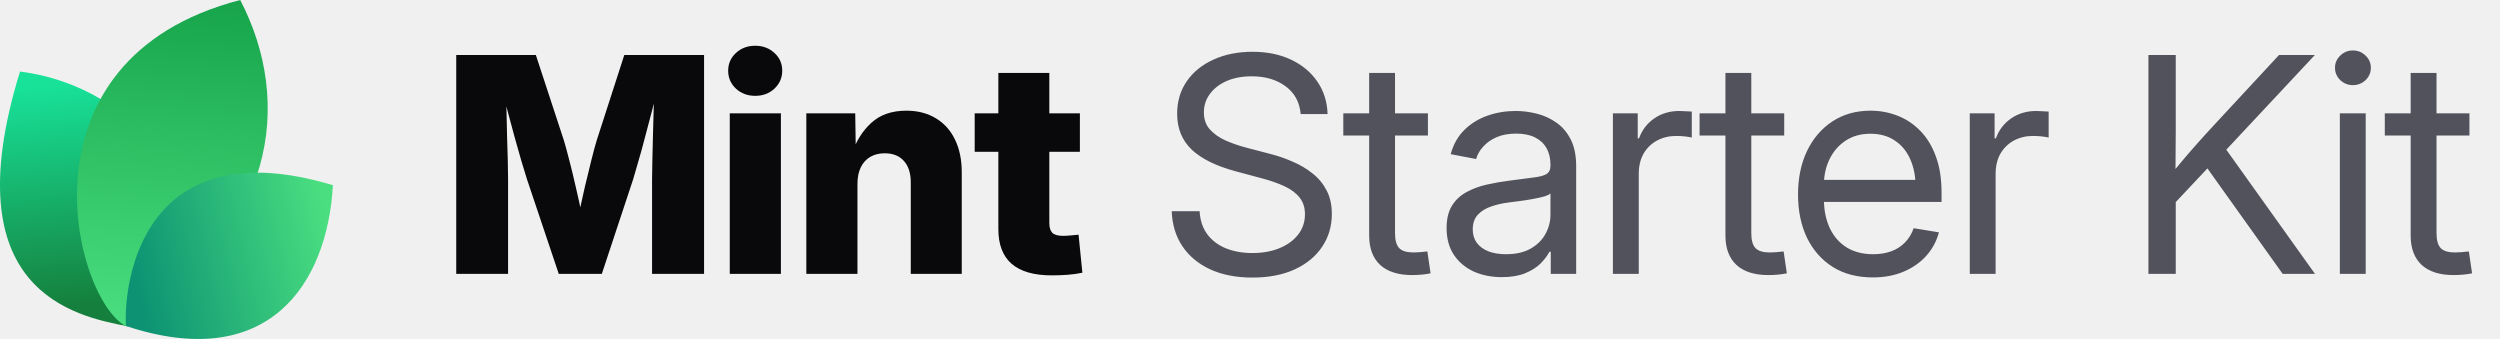
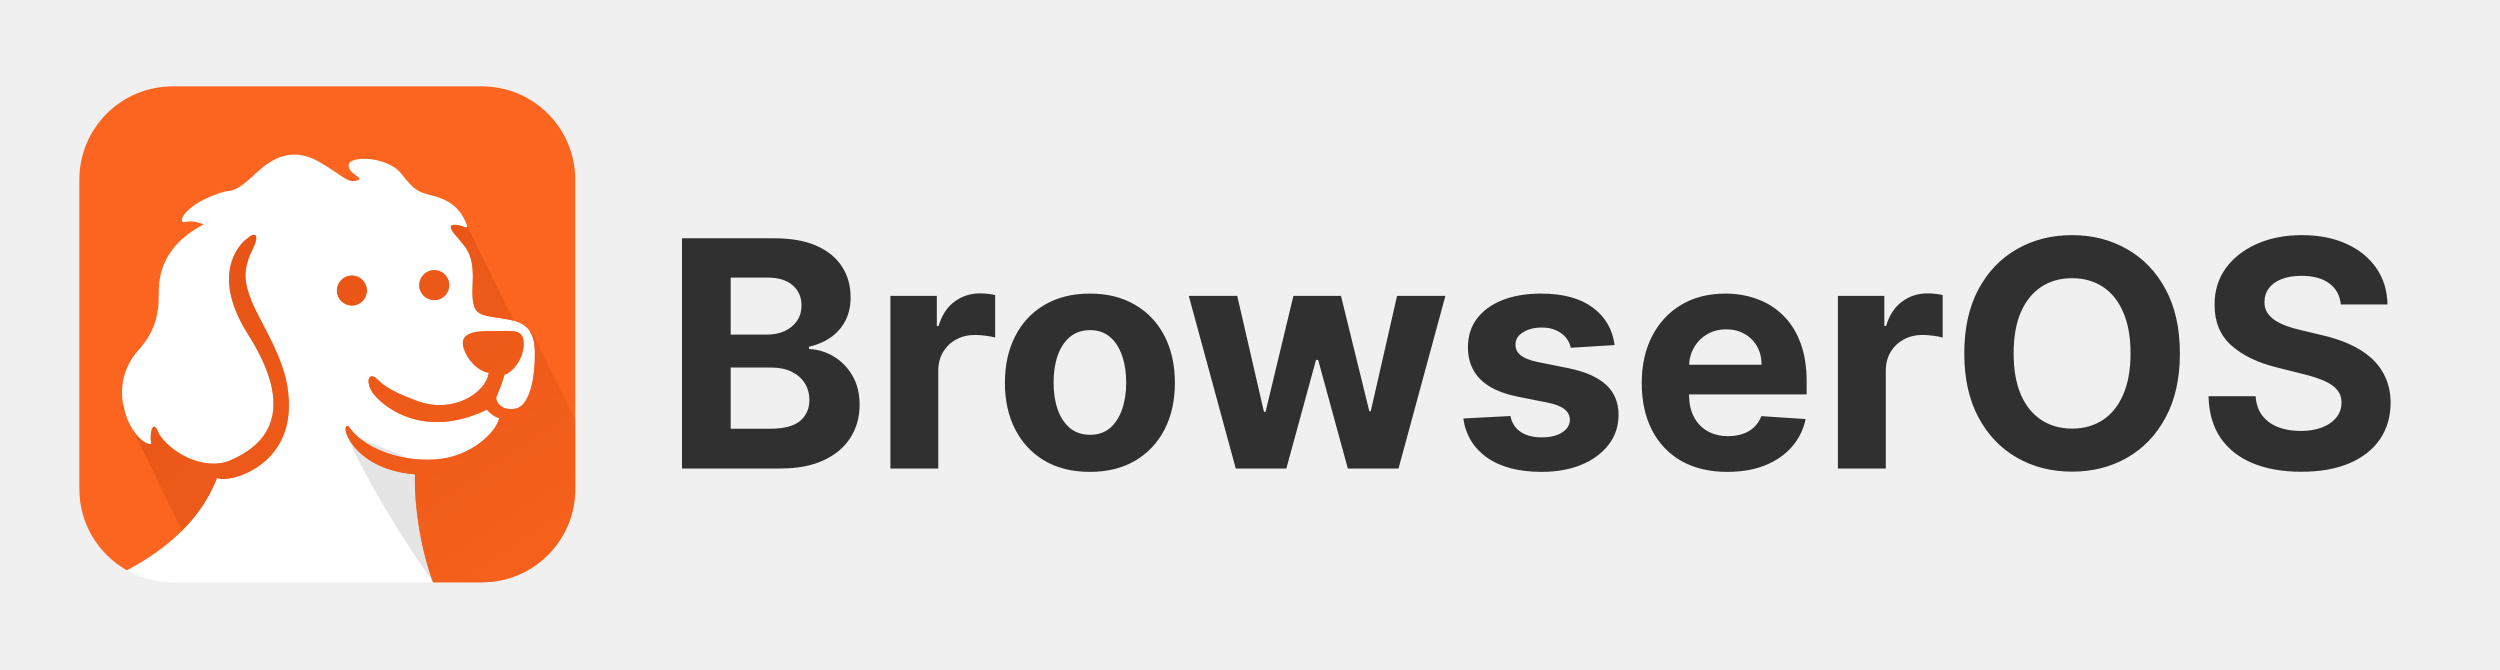
- <svg xmlns="http://www.w3.org/2000/svg" width="177" height="24" viewBox="0 0 177 24" fill="none">
-   <path d="M9.061 23.108C5.268 22.377 -3.391 20.627 1.417 5.064C9.634 6.099 16.973 14.064 9.061 23.108Z" fill="url(#paint0_linear_17557_2020)" />
-   <path d="M8.919 23.094C5.276 21.222 0.784 4.209 17.007 0C20.757 7.193 19.621 16.545 8.919 23.094Z" fill="url(#paint1_linear_17557_2020)" />
-   <path d="M8.914 23.079C8.735 19.882 10.159 9.085 23.57 13.111C23.181 20.123 18.984 26.418 8.914 23.079Z" fill="url(#paint2_linear_17557_2020)" />
-   <path d="M32.301 19.392V3.894H37.938L39.925 9.948C40.036 10.315 40.164 10.787 40.31 11.362C40.462 11.938 40.611 12.552 40.757 13.204C40.91 13.855 41.048 14.483 41.173 15.086C41.305 15.682 41.412 16.192 41.495 16.615H40.695C40.771 16.192 40.871 15.682 40.996 15.086C41.128 14.49 41.267 13.866 41.412 13.214C41.565 12.562 41.714 11.948 41.86 11.373C42.005 10.79 42.133 10.315 42.244 9.948L44.2 3.894H49.848V19.392H46.166V12.704C46.166 12.357 46.173 11.917 46.187 11.383C46.2 10.849 46.214 10.27 46.228 9.646C46.249 9.022 46.266 8.391 46.28 7.753C46.301 7.115 46.311 6.519 46.311 5.964H46.623C46.485 6.561 46.332 7.181 46.166 7.826C45.999 8.471 45.833 9.102 45.666 9.719C45.507 10.336 45.351 10.901 45.198 11.414C45.053 11.928 44.928 12.357 44.824 12.704L42.608 19.392H39.561L37.314 12.704C37.203 12.357 37.072 11.928 36.919 11.414C36.773 10.901 36.614 10.34 36.441 9.729C36.274 9.112 36.104 8.481 35.931 7.836C35.764 7.192 35.608 6.567 35.463 5.964H35.827C35.834 6.512 35.844 7.105 35.858 7.743C35.872 8.374 35.886 9.005 35.9 9.636C35.92 10.26 35.938 10.839 35.952 11.373C35.965 11.907 35.972 12.351 35.972 12.704V19.392H32.301ZM51.668 19.392V8.024H55.288V19.392H51.668ZM53.468 6.786C52.927 6.786 52.473 6.616 52.105 6.276C51.738 5.93 51.554 5.507 51.554 5.007C51.554 4.508 51.738 4.088 52.105 3.749C52.473 3.409 52.927 3.239 53.468 3.239C54.009 3.239 54.463 3.409 54.83 3.749C55.198 4.082 55.382 4.501 55.382 5.007C55.382 5.507 55.198 5.93 54.83 6.276C54.463 6.616 54.009 6.786 53.468 6.786ZM60.708 13.027V19.392H57.088V8.024H60.551L60.593 10.967H60.281C60.593 10.024 61.061 9.268 61.685 8.7C62.309 8.124 63.138 7.836 64.171 7.836C64.975 7.836 65.672 8.017 66.262 8.377C66.851 8.731 67.302 9.234 67.614 9.885C67.933 10.537 68.092 11.307 68.092 12.194V19.392H64.483V12.912C64.483 12.26 64.32 11.754 63.994 11.394C63.675 11.033 63.221 10.853 62.632 10.853C62.25 10.853 61.914 10.936 61.623 11.102C61.332 11.269 61.106 11.515 60.947 11.841C60.787 12.16 60.708 12.555 60.708 13.027ZM76.456 8.024V10.749H69.008V8.024H76.456ZM70.683 5.163H74.292V15.783C74.292 16.102 74.361 16.334 74.5 16.48C74.646 16.625 74.899 16.698 75.259 16.698C75.405 16.698 75.596 16.688 75.831 16.667C76.074 16.646 76.251 16.629 76.362 16.615L76.632 19.309C76.313 19.378 75.963 19.427 75.582 19.455C75.207 19.482 74.836 19.496 74.469 19.496C73.2 19.496 72.25 19.222 71.619 18.674C70.995 18.127 70.683 17.308 70.683 16.22V5.163Z" fill="#09090B" />
-   <path d="M88.667 19.652C87.523 19.652 86.528 19.458 85.682 19.07C84.843 18.681 84.188 18.137 83.716 17.437C83.245 16.736 82.992 15.908 82.957 14.951H84.933C84.968 15.596 85.148 16.14 85.474 16.584C85.8 17.021 86.24 17.354 86.795 17.582C87.35 17.804 87.974 17.915 88.667 17.915C89.388 17.915 90.026 17.801 90.581 17.572C91.143 17.343 91.583 17.024 91.902 16.615C92.228 16.199 92.391 15.717 92.391 15.169C92.391 14.698 92.266 14.306 92.017 13.994C91.767 13.675 91.413 13.408 90.956 13.193C90.498 12.978 89.954 12.787 89.323 12.621L87.502 12.132C86.123 11.765 85.082 11.255 84.382 10.603C83.689 9.944 83.342 9.095 83.342 8.055C83.342 7.174 83.571 6.404 84.028 5.746C84.486 5.087 85.117 4.577 85.921 4.217C86.726 3.849 87.645 3.666 88.678 3.666C89.718 3.666 90.63 3.853 91.413 4.227C92.204 4.602 92.824 5.122 93.275 5.787C93.726 6.446 93.965 7.209 93.993 8.076H92.089C92.013 7.23 91.656 6.574 91.018 6.11C90.387 5.638 89.586 5.403 88.615 5.403C87.95 5.403 87.36 5.513 86.847 5.735C86.341 5.957 85.946 6.262 85.661 6.651C85.377 7.032 85.235 7.469 85.235 7.961C85.235 8.447 85.377 8.849 85.661 9.168C85.946 9.48 86.317 9.74 86.774 9.948C87.232 10.149 87.724 10.319 88.251 10.457L89.884 10.884C90.439 11.023 90.977 11.206 91.496 11.435C92.023 11.657 92.495 11.934 92.911 12.267C93.334 12.593 93.67 12.995 93.92 13.474C94.17 13.945 94.294 14.504 94.294 15.149C94.294 16.015 94.066 16.788 93.608 17.468C93.157 18.148 92.512 18.681 91.673 19.07C90.834 19.458 89.832 19.652 88.667 19.652ZM101.097 8.024V9.594H95.106V8.024H101.097ZM96.937 5.163H98.767V16.521C98.767 17 98.865 17.347 99.059 17.562C99.26 17.77 99.6 17.874 100.078 17.874C100.21 17.874 100.366 17.867 100.546 17.853C100.733 17.832 100.903 17.815 101.056 17.801L101.285 19.351C101.097 19.392 100.886 19.423 100.65 19.444C100.414 19.465 100.189 19.475 99.974 19.475C98.996 19.475 98.244 19.236 97.717 18.758C97.197 18.272 96.937 17.579 96.937 16.677V5.163ZM106.33 19.621C105.595 19.621 104.932 19.489 104.343 19.226C103.754 18.955 103.285 18.564 102.939 18.05C102.592 17.53 102.419 16.896 102.419 16.147C102.419 15.495 102.547 14.965 102.804 14.556C103.06 14.146 103.403 13.828 103.833 13.599C104.263 13.363 104.742 13.186 105.269 13.068C105.796 12.95 106.333 12.857 106.881 12.787C107.574 12.69 108.132 12.617 108.555 12.569C108.978 12.52 109.287 12.441 109.481 12.33C109.675 12.212 109.772 12.014 109.772 11.737V11.654C109.772 11.203 109.679 10.815 109.492 10.489C109.311 10.163 109.041 9.91 108.68 9.729C108.32 9.549 107.872 9.459 107.338 9.459C106.805 9.459 106.34 9.546 105.945 9.719C105.556 9.892 105.241 10.118 104.998 10.395C104.755 10.665 104.593 10.953 104.509 11.258L102.71 10.915C102.897 10.222 103.22 9.65 103.677 9.199C104.135 8.748 104.679 8.412 105.31 8.19C105.941 7.968 106.607 7.857 107.307 7.857C107.8 7.857 108.295 7.92 108.795 8.044C109.301 8.169 109.765 8.381 110.188 8.679C110.611 8.97 110.951 9.369 111.208 9.875C111.464 10.374 111.593 11.005 111.593 11.768V19.392H109.793V17.822H109.7C109.568 18.085 109.363 18.359 109.086 18.643C108.809 18.921 108.444 19.153 107.994 19.34C107.543 19.527 106.988 19.621 106.33 19.621ZM106.621 17.998C107.321 17.998 107.904 17.867 108.368 17.603C108.84 17.333 109.19 16.986 109.419 16.563C109.654 16.133 109.772 15.682 109.772 15.211V13.692C109.703 13.769 109.554 13.841 109.325 13.911C109.096 13.973 108.829 14.032 108.524 14.088C108.226 14.143 107.921 14.192 107.609 14.233C107.304 14.275 107.033 14.309 106.798 14.337C106.354 14.393 105.938 14.49 105.549 14.628C105.168 14.76 104.86 14.954 104.624 15.211C104.388 15.467 104.27 15.811 104.27 16.241C104.27 16.615 104.367 16.934 104.561 17.198C104.762 17.461 105.04 17.662 105.393 17.801C105.747 17.933 106.156 17.998 106.621 17.998ZM114.193 19.392V8.024H115.951V9.792H116.045C116.253 9.209 116.61 8.741 117.116 8.388C117.622 8.034 118.219 7.857 118.905 7.857C119.058 7.857 119.217 7.864 119.384 7.878C119.55 7.885 119.682 7.892 119.779 7.899V9.74C119.716 9.719 119.578 9.695 119.363 9.667C119.155 9.639 118.922 9.625 118.666 9.625C118.174 9.625 117.726 9.733 117.324 9.948C116.922 10.163 116.603 10.471 116.367 10.874C116.138 11.276 116.024 11.758 116.024 12.319V19.392H114.193ZM126.322 8.024V9.594H120.33V8.024H126.322ZM122.161 5.163H123.992V16.521C123.992 17 124.089 17.347 124.283 17.562C124.484 17.77 124.824 17.874 125.302 17.874C125.434 17.874 125.59 17.867 125.77 17.853C125.958 17.832 126.127 17.815 126.28 17.801L126.509 19.351C126.322 19.392 126.11 19.423 125.874 19.444C125.639 19.465 125.413 19.475 125.198 19.475C124.221 19.475 123.468 19.236 122.941 18.758C122.421 18.272 122.161 17.579 122.161 16.677V5.163ZM132.604 19.642C131.502 19.642 130.555 19.396 129.765 18.903C128.974 18.404 128.364 17.714 127.934 16.834C127.511 15.946 127.3 14.927 127.3 13.775C127.3 12.611 127.511 11.584 127.934 10.697C128.364 9.802 128.964 9.102 129.734 8.596C130.51 8.089 131.408 7.836 132.428 7.836C133.1 7.836 133.738 7.954 134.341 8.19C134.952 8.426 135.489 8.783 135.954 9.261C136.425 9.74 136.793 10.343 137.056 11.071C137.327 11.792 137.462 12.645 137.462 13.63V14.296H128.433V12.735H136.463L135.631 13.297C135.631 12.541 135.506 11.876 135.257 11.3C135.007 10.725 134.643 10.277 134.165 9.958C133.686 9.632 133.107 9.469 132.428 9.469C131.748 9.469 131.162 9.632 130.67 9.958C130.177 10.284 129.796 10.725 129.526 11.279C129.262 11.827 129.13 12.441 129.13 13.12V14.046C129.13 14.864 129.273 15.572 129.557 16.168C129.841 16.757 130.243 17.211 130.763 17.53C131.283 17.842 131.901 17.998 132.615 17.998C133.093 17.998 133.523 17.929 133.905 17.79C134.293 17.645 134.619 17.433 134.882 17.156C135.153 16.879 135.354 16.546 135.486 16.157L137.275 16.449C137.108 17.08 136.81 17.634 136.38 18.113C135.95 18.591 135.413 18.966 134.768 19.236C134.123 19.507 133.402 19.642 132.604 19.642ZM139.459 19.392V8.024H141.217V9.792H141.311C141.519 9.209 141.876 8.741 142.382 8.388C142.888 8.034 143.485 7.857 144.171 7.857C144.324 7.857 144.483 7.864 144.649 7.878C144.816 7.885 144.948 7.892 145.045 7.899V9.74C144.982 9.719 144.844 9.695 144.629 9.667C144.421 9.639 144.188 9.625 143.932 9.625C143.439 9.625 142.992 9.733 142.59 9.948C142.188 10.163 141.869 10.471 141.633 10.874C141.404 11.276 141.29 11.758 141.29 12.319V19.392H139.459ZM153.429 14.961V12.715C153.783 12.257 154.136 11.82 154.49 11.404C154.844 10.981 155.204 10.565 155.572 10.156C155.939 9.74 156.314 9.327 156.695 8.918L161.355 3.894H163.893L157.277 10.967H157.184L153.429 14.961ZM152.108 19.392V3.894H154.043V9.241L154.022 12.559L154.043 13.505V19.392H152.108ZM161.615 19.392L155.967 11.477L157.173 9.969L163.903 19.392H161.615ZM165.661 19.392V8.024H167.492V19.392H165.661ZM166.587 6.027C166.24 6.027 165.942 5.909 165.692 5.673C165.443 5.43 165.318 5.139 165.318 4.799C165.318 4.459 165.443 4.172 165.692 3.936C165.942 3.693 166.24 3.572 166.587 3.572C166.934 3.572 167.232 3.693 167.482 3.936C167.731 4.172 167.856 4.459 167.856 4.799C167.856 5.139 167.731 5.43 167.482 5.673C167.232 5.909 166.934 6.027 166.587 6.027ZM174.836 8.024V9.594H168.844V8.024H174.836ZM170.675 5.163H172.506V16.521C172.506 17 172.603 17.347 172.797 17.562C172.998 17.77 173.338 17.874 173.816 17.874C173.948 17.874 174.104 17.867 174.284 17.853C174.472 17.832 174.641 17.815 174.794 17.801L175.023 19.351C174.836 19.392 174.624 19.423 174.388 19.444C174.153 19.465 173.927 19.475 173.712 19.475C172.735 19.475 171.982 19.236 171.455 18.758C170.935 18.272 170.675 17.579 170.675 16.677V5.163Z" fill="#52525C" />
+ <svg xmlns="http://www.w3.org/2000/svg" width="6745" height="1805" viewBox="0 0 6745 1805" fill="none">
+   <path d="M1552.05 1319.3C1552.05 1458.34 1439.34 1571.05 1300.3 1571.05H465.747C326.71 1571.05 214 1458.34 214 1319.3V484.747C214 345.71 326.71 233 465.747 233H1300.3C1439.34 233 1552.05 345.71 1552.05 484.747V1319.3Z" fill="white" />
+   <path opacity="0.34" d="M932.75 1167.93C932.75 1167.93 993.995 1321.3 1168.5 1571.05C1175.37 1357.62 1153.32 1256.15 1153.32 1256.15" fill="#B3B3B3" />
+   <path d="M989.838 783.23C989.455 760.897 971.044 743.104 948.707 743.49C926.376 743.875 908.585 762.292 908.973 784.625C909.359 806.956 927.776 824.748 950.107 824.358C972.44 823.973 990.227 805.559 989.838 783.23ZM1300.3 233H465.747C326.71 233 214 345.71 214 484.747V1319.3C214 1413.4 265.627 1495.42 342.091 1538.62C420.623 1497.72 535.434 1420.42 585.625 1288.94C604.799 1306.13 801.047 1265.09 777.568 1060.58C769.202 966.351 701.458 869.101 678.914 812.868C656.37 756.63 655.814 724.285 683.163 668.536C702.703 629.099 683.788 626.728 667.894 643.185L664.78 645.036C664.78 645.036 556.489 724.207 669.219 902.015C781.947 1079.83 751.525 1191.82 610.457 1246.38C524.569 1269.44 438.861 1199.01 425.663 1163.29C412.526 1131.15 402.396 1169.08 408.284 1197.74C368.868 1205.61 274.675 1059.83 371.588 946.707C415.705 899.211 429.245 850.44 428.285 794.729C427.323 739.018 442.164 661.465 549.057 605.689C549.057 605.689 525.466 593.062 499.952 598.898C474.435 604.732 499.043 546.335 609.074 516.121C631.988 515.724 649.324 504.64 678.531 478.518C707.739 452.397 765.928 386.676 855.723 433.664C929.25 475.535 934.967 494.312 963.154 487.084C987.304 479.927 937.244 470.002 940.844 444.328C944.444 418.648 1046.97 422.269 1082.83 468.835C1118.69 515.407 1129.52 517.914 1163.38 526.768C1197.23 535.619 1237.92 549.747 1259.12 606.005C1264.76 620.739 1247.06 610.257 1247.06 610.257C1247.06 610.257 1195.53 593.621 1225.84 630.847C1256.15 668.074 1279.29 681.155 1275.32 763.467C1271.35 845.773 1284.87 848.239 1338.95 856.742C1393.02 865.25 1441.62 868.447 1442.99 947.972C1444.37 1027.49 1426.68 1096.56 1390.38 1102.58C1354.09 1108.6 1338.89 1087.29 1338.64 1072.46C1338.64 1072.46 1350.32 1046.64 1361.82 1010.04C1379.3 1007.05 1412.39 971.419 1412.99 928.27C1413.59 885.119 1380.04 893.78 1335.54 893.208C1291.03 892.626 1235.77 893.577 1251.41 940.496C1267.03 986.065 1305.12 1005.63 1318.59 1005.4C1311.47 1060.8 1222.09 1116.27 1128.49 1082.84C1034.89 1049.4 1026.45 1029.32 1012.79 1018.77C999.12 1008.23 985.876 1021.94 1001.24 1052.68C1016.6 1083.42 1131.75 1193.33 1313.58 1105.25C1313.58 1105.25 1329.36 1124.35 1346.95 1128.08C1339.49 1164.62 1271.57 1234.27 1171.65 1239.83C1073.24 1245.3 978.283 1206.77 940.91 1150.79C913.678 1135.08 945.568 1266.26 1119.76 1279.83C1116.54 1357.34 1134.33 1480.67 1168.5 1571.06H1300.31C1439.34 1571.06 1552.05 1458.34 1552.05 1319.31V484.749C1552.05 345.71 1439.34 233 1300.3 233ZM1212.04 768.603C1211.66 746.271 1193.24 728.481 1170.91 728.868C1148.57 729.253 1130.79 747.669 1131.18 769.998C1131.56 792.329 1149.97 810.121 1172.31 809.735C1194.64 809.349 1212.43 790.934 1212.04 768.603Z" fill="#FB651F" />
+   <path opacity="0.71" d="M678.913 812.866C656.368 756.628 655.813 724.283 683.162 668.534C702.702 629.097 683.787 626.726 667.893 643.183L664.778 645.034C664.778 645.034 556.488 724.205 669.217 902.013C781.945 1079.83 751.523 1191.82 610.455 1246.38C524.568 1269.44 438.859 1199.01 425.662 1163.29C412.525 1131.15 402.394 1169.08 408.283 1197.74C394.869 1200.42 375.117 1185.29 358.707 1159.73L490.999 1431.98C529.284 1393.69 563.65 1346.51 585.625 1288.94C604.799 1306.13 801.048 1265.09 777.568 1060.58C769.201 966.349 701.457 869.099 678.913 812.866ZM1172.31 809.733C1194.64 809.348 1212.43 790.934 1212.04 768.601C1211.66 746.269 1193.24 728.48 1170.91 728.866C1148.57 729.251 1130.79 747.667 1131.18 769.996C1131.56 792.329 1149.97 810.12 1172.31 809.733ZM1275.32 763.464C1271.35 845.77 1284.87 848.236 1338.95 856.738C1355.58 859.355 1371.7 861.474 1386.08 865.465L1260.15 609.776C1261.29 618.677 1247.06 610.254 1247.06 610.254C1247.06 610.254 1195.53 593.618 1225.84 630.844C1256.15 668.071 1279.29 681.153 1275.32 763.464ZM1435.61 896.585L1429.53 893.887C1437.67 906.282 1442.57 923.511 1442.99 947.969C1444.36 1027.49 1426.68 1096.55 1390.38 1102.58C1354.08 1108.6 1338.89 1087.28 1338.63 1072.46C1338.63 1072.46 1350.32 1046.64 1361.82 1010.04C1379.3 1007.04 1412.39 971.416 1412.99 928.267C1413.59 885.115 1380.03 893.777 1335.54 893.205C1291.03 892.623 1235.77 893.574 1251.41 940.493C1267.03 986.062 1305.11 1005.63 1318.59 1005.39C1311.47 1060.79 1222.09 1116.27 1128.49 1082.83C1034.88 1049.39 1026.45 1029.32 1012.79 1018.77C999.119 1008.22 985.875 1021.93 1001.23 1052.68C1016.6 1083.41 1131.75 1193.33 1313.58 1105.25C1313.58 1105.25 1329.36 1124.34 1346.95 1128.08C1339.49 1164.61 1271.57 1234.27 1171.65 1239.83C1073.24 1245.3 978.282 1206.77 940.909 1150.78C913.677 1135.08 945.566 1266.25 1119.76 1279.82C1116.54 1357.34 1134.32 1480.67 1168.5 1571.05H1300.3C1439.34 1571.05 1552.05 1458.34 1552.05 1319.3V1133L1435.61 896.585ZM989.839 783.229C989.455 760.897 971.044 743.103 948.707 743.49C926.376 743.875 908.585 762.292 908.974 784.624C909.359 806.955 927.776 824.748 950.107 824.358C972.441 823.973 990.227 805.559 989.839 783.229ZM328.396 1097.35L340.205 1121.65C336.856 1112.2 334.244 1102.51 332.392 1092.67L328.396 1097.35Z" fill="url(#paint0_linear_382_1522)" />
+   <path d="M1840.04 1264.03V642.885H2088.74C2134.44 642.885 2172.55 649.659 2203.08 663.206C2233.61 676.753 2256.56 695.557 2271.93 719.618C2287.29 743.477 2294.98 770.976 2294.98 802.114C2294.98 826.377 2290.13 847.709 2280.42 866.108C2270.71 884.306 2257.37 899.268 2240.39 910.996C2223.6 922.521 2204.39 930.71 2182.76 935.562V941.628C2206.42 942.639 2228.56 949.311 2249.18 961.645C2270.01 973.979 2286.89 991.267 2299.83 1013.51C2312.77 1035.55 2319.24 1061.83 2319.24 1092.36C2319.24 1125.32 2311.05 1154.74 2294.67 1180.62C2278.5 1206.3 2254.54 1226.62 2222.79 1241.58C2191.05 1256.55 2151.93 1264.03 2105.42 1264.03H1840.04ZM1971.37 1156.66H2078.43C2115.02 1156.66 2141.71 1149.69 2158.5 1135.74C2175.28 1121.58 2183.67 1102.78 2183.67 1079.32C2183.67 1062.14 2179.53 1046.97 2171.24 1033.83C2162.95 1020.69 2151.12 1010.37 2135.75 1002.89C2120.59 995.412 2102.49 991.671 2081.46 991.671H1971.37V1156.66ZM1971.37 902.807H2068.72C2086.72 902.807 2102.69 899.673 2116.64 893.405C2130.8 886.934 2141.92 877.836 2150 866.108C2158.29 854.381 2162.44 840.328 2162.44 823.951C2162.44 801.507 2154.45 783.411 2138.48 769.661C2122.71 755.912 2100.26 749.037 2071.15 749.037H1971.37V902.807ZM2402.27 1264.03V798.171H2527.53V879.453H2532.38C2540.87 850.539 2555.13 828.702 2575.14 813.942C2595.16 798.98 2618.21 791.498 2644.3 791.498C2650.77 791.498 2657.74 791.903 2665.22 792.711C2672.7 793.52 2679.27 794.632 2684.94 796.048V910.692C2678.87 908.872 2670.48 907.255 2659.76 905.84C2649.05 904.424 2639.24 903.717 2630.34 903.717C2611.34 903.717 2594.35 907.862 2579.39 916.151C2564.63 924.239 2552.9 935.562 2544.21 950.12C2535.72 964.678 2531.47 981.46 2531.47 1000.47V1264.03H2402.27ZM2940.54 1273.13C2893.42 1273.13 2852.68 1263.12 2818.31 1243.1C2784.14 1222.88 2757.75 1194.78 2739.15 1158.79C2720.55 1122.59 2711.25 1080.64 2711.25 1032.92C2711.25 984.797 2720.55 942.74 2739.15 906.749C2757.75 870.557 2784.14 842.451 2818.31 822.434C2852.68 802.215 2893.42 792.105 2940.54 792.105C2987.65 792.105 3028.29 802.215 3062.46 822.434C3096.83 842.451 3123.32 870.557 3141.92 906.749C3160.52 942.74 3169.83 984.797 3169.83 1032.92C3169.83 1080.64 3160.52 1122.59 3141.92 1158.79C3123.32 1194.78 3096.83 1222.88 3062.46 1243.1C3028.29 1263.12 2987.65 1273.13 2940.54 1273.13ZM2941.14 1173.04C2962.58 1173.04 2980.47 1166.97 2994.83 1154.84C3009.18 1142.51 3020 1125.73 3027.28 1104.5C3034.76 1083.27 3038.5 1059.1 3038.5 1032.01C3038.5 1004.92 3034.76 980.753 3027.28 959.522C3020 938.292 3009.18 921.51 2994.83 909.176C2980.47 896.842 2962.58 890.675 2941.14 890.675C2919.51 890.675 2901.31 896.842 2886.55 909.176C2871.99 921.51 2860.97 938.292 2853.49 959.522C2846.21 980.753 2842.57 1004.92 2842.57 1032.01C2842.57 1059.1 2846.21 1083.27 2853.49 1104.5C2860.97 1125.73 2871.99 1142.51 2886.55 1154.84C2901.31 1166.97 2919.51 1173.04 2941.14 1173.04ZM3334.06 1264.03L3207.28 798.171H3338L3410.18 1111.17H3414.43L3489.65 798.171H3617.94L3694.37 1109.35H3698.31L3769.28 798.171H3899.7L3773.23 1264.03H3636.44L3556.37 971.047H3550.61L3470.54 1264.03H3334.06ZM4356.23 931.013L4237.94 938.292C4235.92 928.182 4231.58 919.083 4224.9 910.996C4218.23 902.706 4209.44 896.134 4198.52 891.281C4187.8 886.227 4174.96 883.699 4160 883.699C4139.98 883.699 4123.1 887.945 4109.35 896.437C4095.6 904.727 4088.73 915.848 4088.73 929.8C4088.73 940.92 4093.17 950.322 4102.07 958.006C4110.97 965.689 4126.23 971.856 4147.87 976.507L4232.18 993.491C4277.47 1002.79 4311.24 1017.75 4333.48 1038.38C4355.72 1059 4366.84 1086.1 4366.84 1119.66C4366.84 1150.19 4357.85 1176.98 4339.85 1200.03C4322.06 1223.08 4297.59 1241.08 4266.45 1254.02C4235.52 1266.76 4199.83 1273.13 4159.39 1273.13C4097.72 1273.13 4048.59 1260.29 4011.99 1234.61C3975.6 1208.73 3954.27 1173.55 3948 1129.06L4075.08 1122.39C4078.92 1141.19 4088.22 1155.55 4102.98 1165.46C4117.74 1175.16 4136.65 1180.02 4159.7 1180.02C4182.34 1180.02 4200.54 1175.67 4214.29 1166.97C4228.24 1158.08 4235.32 1146.65 4235.52 1132.7C4235.32 1120.97 4230.36 1111.37 4220.66 1103.89C4210.95 1096.21 4195.99 1090.34 4175.77 1086.3L4095.09 1070.22C4049.6 1061.13 4015.73 1045.35 3993.49 1022.91C3971.45 1000.47 3960.43 971.856 3960.43 937.079C3960.43 907.154 3968.52 881.374 3984.7 859.739C4001.07 838.104 4024.02 821.423 4053.54 809.696C4083.27 797.969 4118.04 792.105 4157.88 792.105C4216.71 792.105 4263.02 804.54 4296.78 829.41C4330.75 854.28 4350.57 888.147 4356.23 931.013ZM4660.51 1273.13C4612.59 1273.13 4571.34 1263.42 4536.76 1244.01C4502.39 1224.4 4475.9 1196.7 4457.3 1160.91C4438.7 1124.92 4429.4 1082.36 4429.4 1033.22C4429.4 985.302 4438.7 943.246 4457.3 907.053C4475.9 870.86 4502.09 842.654 4535.85 822.434C4569.82 802.215 4609.65 792.105 4655.35 792.105C4686.08 792.105 4714.7 797.059 4741.18 806.966C4767.87 816.672 4791.12 831.331 4810.94 850.944C4830.96 870.557 4846.53 895.224 4857.65 924.947C4868.77 954.467 4874.33 989.043 4874.33 1028.67V1064.16H4480.96V984.089H4752.71C4752.71 965.487 4748.66 949.008 4740.58 934.652C4732.49 920.296 4721.27 909.075 4706.91 900.987C4692.76 892.697 4676.28 888.552 4657.47 888.552C4637.86 888.552 4620.47 893.101 4605.31 902.2C4590.35 911.097 4578.62 923.127 4570.13 938.292C4561.63 953.254 4557.29 969.935 4557.08 988.335V1064.46C4557.08 1087.51 4561.33 1107.43 4569.82 1124.21C4578.52 1140.99 4590.75 1153.93 4606.52 1163.03C4622.29 1172.13 4641 1176.68 4662.63 1176.68C4676.99 1176.68 4690.13 1174.66 4702.06 1170.61C4713.99 1166.57 4724.2 1160.5 4732.69 1152.42C4741.18 1144.33 4747.65 1134.42 4752.1 1122.69L4871.6 1130.58C4865.53 1159.29 4853.1 1184.36 4834.29 1205.8C4815.69 1227.03 4791.63 1243.61 4762.11 1255.54C4732.79 1267.26 4698.92 1273.13 4660.51 1273.13ZM4958.64 1264.03V798.171H5083.9V879.453H5088.76C5097.25 850.539 5111.5 828.702 5131.52 813.942C5151.54 798.98 5174.59 791.498 5200.67 791.498C5207.14 791.498 5214.12 791.903 5221.6 792.711C5229.08 793.52 5235.65 794.632 5241.31 796.048V910.692C5235.25 908.872 5226.86 907.255 5216.14 905.84C5205.42 904.424 5195.62 903.717 5186.72 903.717C5167.71 903.717 5150.73 907.862 5135.77 916.151C5121.01 924.239 5109.28 935.562 5100.58 950.12C5092.09 964.678 5087.85 981.46 5087.85 1000.47V1264.03H4958.64ZM5881.33 953.456C5881.33 1021.19 5868.5 1078.82 5842.82 1126.33C5817.34 1173.85 5782.56 1210.14 5738.48 1235.22C5694.61 1260.09 5645.27 1272.52 5590.48 1272.52C5535.28 1272.52 5485.74 1259.98 5441.86 1234.91C5397.99 1209.84 5363.31 1173.55 5337.83 1126.03C5312.36 1078.51 5299.62 1020.99 5299.62 953.456C5299.62 885.721 5312.36 828.096 5337.83 780.58C5363.31 733.064 5397.99 696.871 5441.86 672.001C5485.74 646.929 5535.28 634.393 5590.48 634.393C5645.27 634.393 5694.61 646.929 5738.48 672.001C5782.56 696.871 5817.34 733.064 5842.82 780.58C5868.5 828.096 5881.33 885.721 5881.33 953.456ZM5748.19 953.456C5748.19 909.58 5741.62 872.578 5728.48 842.451C5715.53 812.324 5697.24 789.476 5673.58 773.907C5649.92 758.338 5622.22 750.554 5590.48 750.554C5558.73 750.554 5531.03 758.338 5507.38 773.907C5483.72 789.476 5465.32 812.324 5452.18 842.451C5439.24 872.578 5432.77 909.58 5432.77 953.456C5432.77 997.333 5439.24 1034.33 5452.18 1064.46C5465.32 1094.59 5483.72 1117.44 5507.38 1133.01C5531.03 1148.57 5558.73 1156.36 5590.48 1156.36C5622.22 1156.36 5649.92 1148.57 5673.58 1133.01C5697.24 1117.44 5715.53 1094.59 5728.48 1064.46C5741.62 1034.33 5748.19 997.333 5748.19 953.456ZM6315.57 821.524C6313.15 797.059 6302.73 778.052 6284.33 764.505C6265.93 750.958 6240.96 744.185 6209.42 744.185C6187.99 744.185 6169.89 747.218 6155.13 753.283C6140.37 759.147 6129.05 767.336 6121.16 777.85C6113.48 788.364 6109.64 800.294 6109.64 813.639C6109.23 824.759 6111.56 834.465 6116.61 842.755C6121.87 851.045 6129.05 858.223 6138.15 864.288C6147.25 870.152 6157.76 875.308 6169.69 879.756C6181.62 884.002 6194.36 887.642 6207.9 890.675L6263.71 904.02C6290.8 910.086 6315.67 918.173 6338.32 928.283C6360.97 938.393 6380.58 950.828 6397.16 965.588C6413.74 980.348 6426.58 997.737 6435.68 1017.75C6444.98 1037.77 6449.73 1060.72 6449.93 1086.6C6449.73 1124.61 6440.02 1157.57 6420.82 1185.48C6401.81 1213.18 6374.31 1234.71 6338.32 1250.08C6302.53 1265.24 6259.36 1272.82 6208.81 1272.82C6158.67 1272.82 6115 1265.14 6077.79 1249.77C6040.79 1234.41 6011.88 1211.66 5991.05 1181.53C5970.43 1151.2 5959.61 1113.7 5958.6 1069.01H6085.68C6087.09 1089.84 6093.06 1107.23 6103.57 1121.18C6114.29 1134.93 6128.54 1145.34 6146.34 1152.42C6164.33 1159.29 6184.65 1162.73 6207.3 1162.73C6229.54 1162.73 6248.85 1159.49 6265.23 1153.02C6281.81 1146.55 6294.65 1137.55 6303.74 1126.03C6312.84 1114.5 6317.39 1101.26 6317.39 1086.3C6317.39 1072.35 6313.25 1060.62 6304.96 1051.12C6296.87 1041.61 6284.94 1033.53 6269.17 1026.85C6253.6 1020.18 6234.49 1014.11 6211.85 1008.66L6144.21 991.671C6091.84 978.933 6050.5 959.017 6020.17 931.923C5989.84 904.829 5974.77 868.332 5974.98 822.434C5974.77 784.826 5984.78 751.969 6005 723.864C6025.42 695.759 6053.43 673.821 6089.01 658.05C6124.6 642.278 6165.04 634.393 6210.33 634.393C6256.43 634.393 6296.67 642.278 6331.04 658.05C6365.62 673.821 6392.51 695.759 6411.72 723.864C6430.93 751.969 6440.83 784.523 6441.44 821.524H6315.57Z" fill="black" fill-opacity="0.8" />
  <defs>
-     <linearGradient id="paint0_linear_17557_2020" x1="3.776" y1="5.916" x2="5.232" y2="21.559" gradientUnits="userSpaceOnUse">
-       <stop stop-color="#18E299" />
-       <stop offset="1" stop-color="#15803D" />
-     </linearGradient>
-     <linearGradient id="paint1_linear_17557_2020" x1="12.171" y1="-0.718" x2="10.19" y2="22.983" gradientUnits="userSpaceOnUse">
-       <stop stop-color="#16A34A" />
-       <stop offset="1" stop-color="#4ADE80" />
-     </linearGradient>
-     <linearGradient id="paint2_linear_17557_2020" x1="23.133" y1="15.353" x2="9.338" y2="18.52" gradientUnits="userSpaceOnUse">
-       <stop stop-color="#4ADE80" />
-       <stop offset="1" stop-color="#0D9373" />
+     <linearGradient id="paint0_linear_382_1522" x1="666.527" y1="707.304" x2="1513.5" y2="1977.76" gradientUnits="userSpaceOnUse">
+       <stop stop-color="#DE4E12" />
+       <stop offset="1" stop-color="#FB651F" />
    </linearGradient>
  </defs>
</svg>
